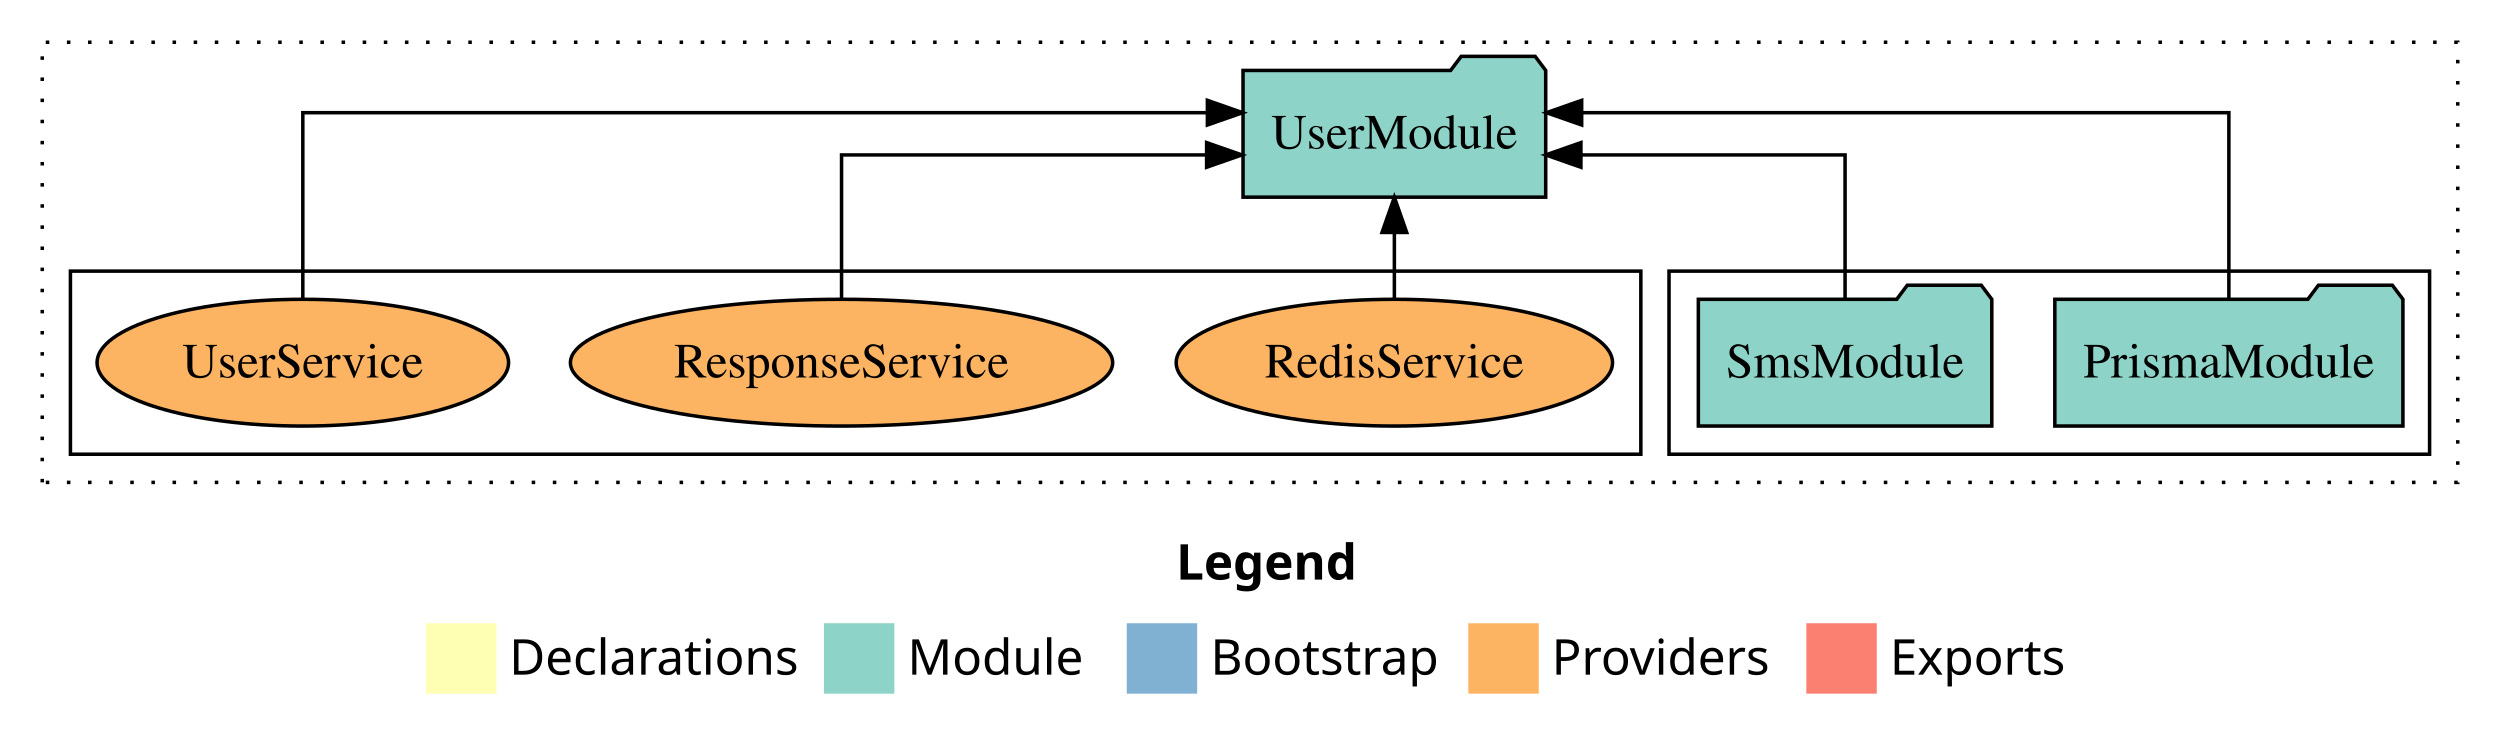
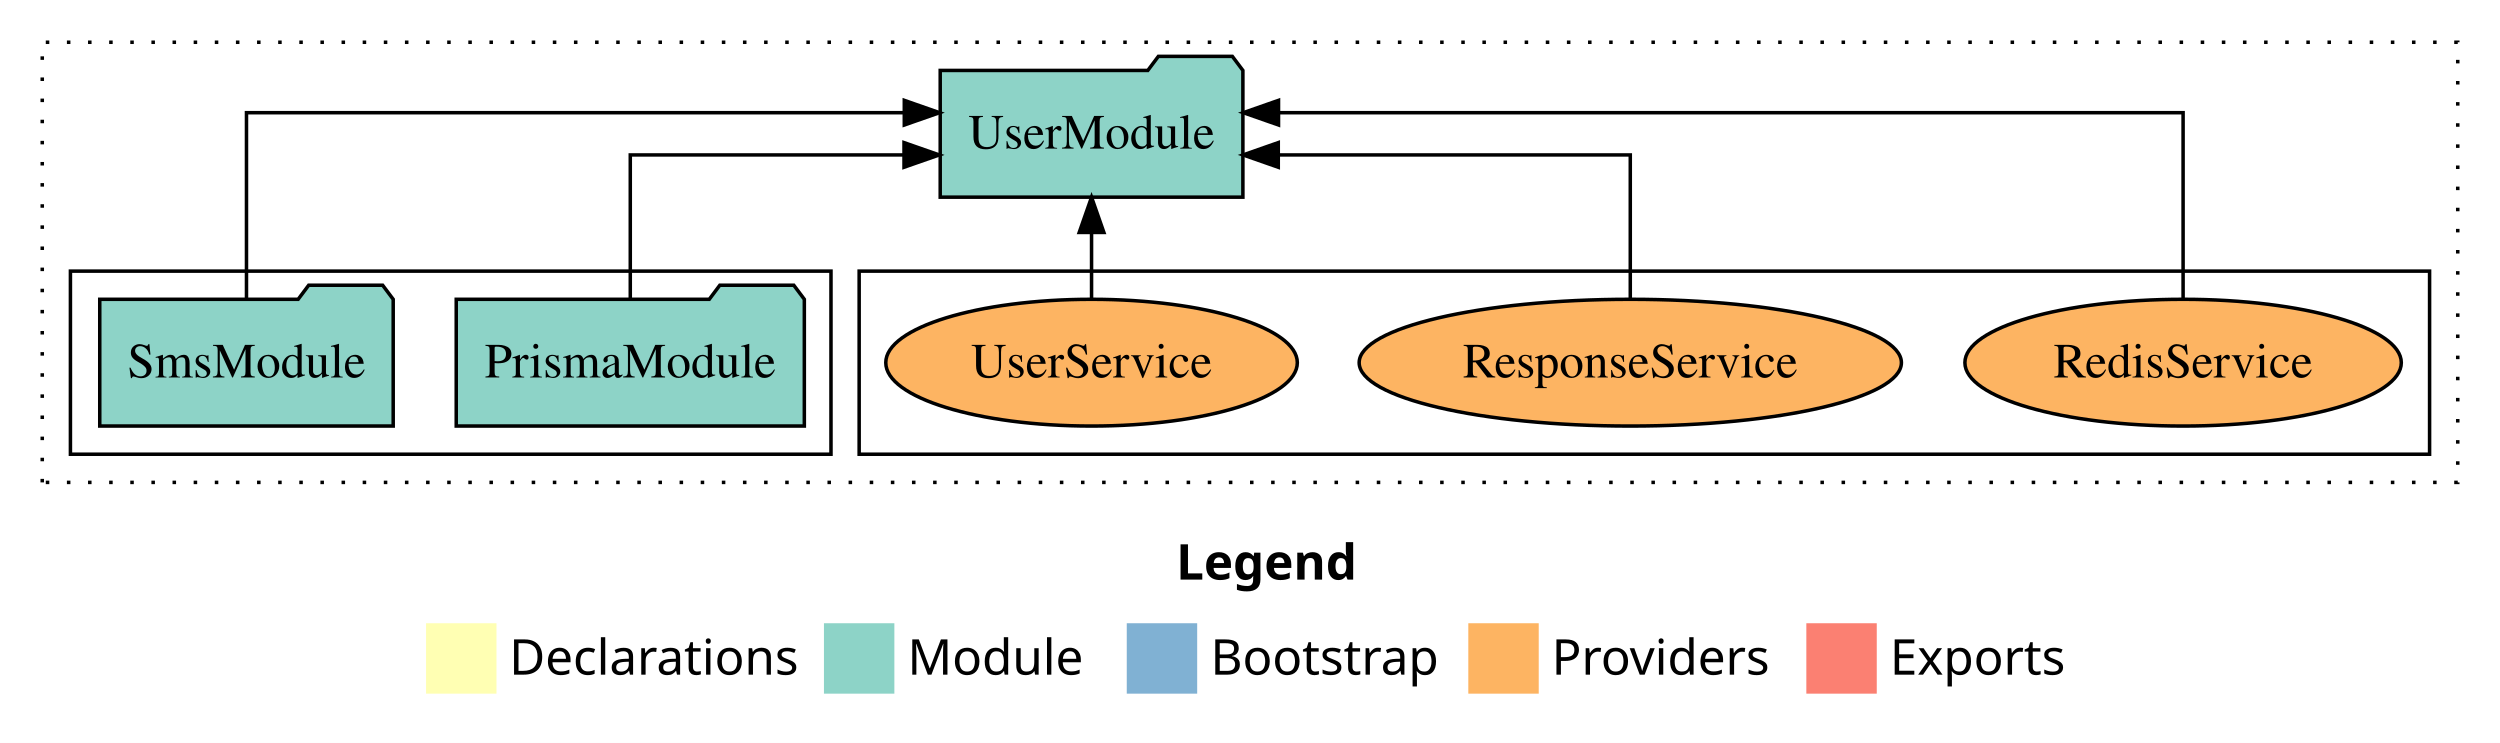
<svg xmlns="http://www.w3.org/2000/svg" width="710pt" height="211pt" viewBox="0.00 0.00 710.00 211.00">
  <g id="graph0" class="graph" transform="scale(1 1) rotate(0) translate(4 207)">
    <polygon fill="white" stroke="transparent" points="-4,4 -4,-207 706,-207 706,4 -4,4" />
    <text text-anchor="start" x="330.01" y="-42.4" font-family="Times-12" font-weight="bold" font-size="14.00">Legend</text>
    <polygon fill="#ffffb3" stroke="transparent" points="117,-10 117,-30 137,-30 137,-10 117,-10" />
    <text text-anchor="start" x="140.63" y="-15.4" font-family="Times-12" font-size="14.00">  Declarations</text>
    <polygon fill="#8dd3c7" stroke="transparent" points="230,-10 230,-30 250,-30 250,-10 230,-10" />
    <text text-anchor="start" x="253.73" y="-15.4" font-family="Times-12" font-size="14.00">  Module</text>
    <polygon fill="#80b1d3" stroke="transparent" points="316,-10 316,-30 336,-30 336,-10 316,-10" />
    <text text-anchor="start" x="339.78" y="-15.4" font-family="Times-12" font-size="14.00">  Bootstrap</text>
    <polygon fill="#fdb462" stroke="transparent" points="413,-10 413,-30 433,-30 433,-10 413,-10" />
    <text text-anchor="start" x="436.67" y="-15.4" font-family="Times-12" font-size="14.00">  Providers</text>
    <polygon fill="#fb8072" stroke="transparent" points="509,-10 509,-30 529,-30 529,-10 509,-10" />
    <text text-anchor="start" x="532.73" y="-15.4" font-family="Times-12" font-size="14.00">  Exports</text>
    <g id="clust1" class="cluster">
      <polygon fill="none" stroke="black" stroke-dasharray="1,5" points="8,-70 8,-195 694,-195 694,-70 8,-70" />
    </g>
+     <g id="clust6" class="cluster">
+       <polygon fill="none" stroke="black" points="240,-78 240,-130 686,-130 686,-78 240,-78" />
+     </g>
    <g id="clust3" class="cluster">
-       <polygon fill="none" stroke="black" points="470,-78 470,-130 686,-130 686,-78 470,-78" />
-     </g>
-     <g id="clust6" class="cluster">
-       <polygon fill="none" stroke="black" points="16,-78 16,-130 462,-130 462,-78 16,-78" />
+       <polygon fill="none" stroke="black" points="16,-78 16,-130 232,-130 232,-78 16,-78" />
    </g>
    <g id="node1" class="node">
-       <polygon fill="#8dd3c7" stroke="black" points="678.43,-122 675.43,-126 654.43,-126 651.43,-122 579.57,-122 579.57,-86 678.43,-86 678.43,-122" />
-       <text text-anchor="middle" x="629" y="-99.8" font-family="Times,serif" font-size="14.00">PrismaModule</text>
+       <polygon fill="#8dd3c7" stroke="black" points="224.43,-122 221.43,-126 200.43,-126 197.43,-122 125.57,-122 125.57,-86 224.43,-86 224.43,-122" />
+       <text text-anchor="middle" x="175" y="-99.8" font-family="Times,serif" font-size="14.00">PrismaModule</text>
    </g>
    <g id="node3" class="node">
-       <polygon fill="#8dd3c7" stroke="black" points="434.98,-187 431.98,-191 410.98,-191 407.98,-187 349.02,-187 349.02,-151 434.98,-151 434.98,-187" />
-       <text text-anchor="middle" x="392" y="-164.8" font-family="Times,serif" font-size="14.00">UserModule</text>
+       <polygon fill="#8dd3c7" stroke="black" points="348.98,-187 345.98,-191 324.98,-191 321.98,-187 263.02,-187 263.02,-151 348.98,-151 348.98,-187" />
+       <text text-anchor="middle" x="306" y="-164.8" font-family="Times,serif" font-size="14.00">UserModule</text>
    </g>
    <g id="edge1" class="edge">
-       <path fill="none" stroke="black" d="M629,-122.28C629,-143.32 629,-175 629,-175 629,-175 445.19,-175 445.19,-175" />
-       <polygon fill="black" stroke="black" points="445.19,-171.5 435.19,-175 445.19,-178.5 445.19,-171.5" />
+       <path fill="none" stroke="black" d="M175,-122.02C175,-139.37 175,-163 175,-163 175,-163 252.74,-163 252.74,-163" />
+       <polygon fill="black" stroke="black" points="252.74,-166.5 262.74,-163 252.74,-159.5 252.74,-166.5" />
    </g>
    <g id="node2" class="node">
-       <polygon fill="#8dd3c7" stroke="black" points="561.67,-122 558.67,-126 537.67,-126 534.67,-122 478.33,-122 478.33,-86 561.67,-86 561.67,-122" />
-       <text text-anchor="middle" x="520" y="-99.8" font-family="Times,serif" font-size="14.00">SmsModule</text>
+       <polygon fill="#8dd3c7" stroke="black" points="107.67,-122 104.67,-126 83.67,-126 80.67,-122 24.33,-122 24.33,-86 107.67,-86 107.67,-122" />
+       <text text-anchor="middle" x="66" y="-99.8" font-family="Times,serif" font-size="14.00">SmsModule</text>
    </g>
    <g id="edge2" class="edge">
-       <path fill="none" stroke="black" d="M520,-122.02C520,-139.37 520,-163 520,-163 520,-163 444.98,-163 444.98,-163" />
-       <polygon fill="black" stroke="black" points="444.98,-159.5 434.98,-163 444.98,-166.5 444.98,-159.5" />
+       <path fill="none" stroke="black" d="M66,-122.28C66,-143.32 66,-175 66,-175 66,-175 252.82,-175 252.82,-175" />
+       <polygon fill="black" stroke="black" points="252.82,-178.5 262.82,-175 252.82,-171.5 252.82,-178.5" />
    </g>
    <g id="node4" class="node">
-       <ellipse fill="#fdb462" stroke="black" cx="392" cy="-104" rx="61.97" ry="18" />
-       <text text-anchor="middle" x="392" y="-99.8" font-family="Times,serif" font-size="14.00">RedisService</text>
+       <ellipse fill="#fdb462" stroke="black" cx="616" cy="-104" rx="61.97" ry="18" />
+       <text text-anchor="middle" x="616" y="-99.8" font-family="Times,serif" font-size="14.00">RedisService</text>
    </g>
    <g id="edge3" class="edge">
-       <path fill="none" stroke="black" d="M392,-122.11C392,-122.11 392,-140.99 392,-140.99" />
-       <polygon fill="black" stroke="black" points="388.5,-140.99 392,-150.99 395.5,-140.99 388.5,-140.99" />
+       <path fill="none" stroke="black" d="M616,-122.28C616,-143.32 616,-175 616,-175 616,-175 359.1,-175 359.1,-175" />
+       <polygon fill="black" stroke="black" points="359.1,-171.5 349.1,-175 359.1,-178.5 359.1,-171.5" />
    </g>
    <g id="node5" class="node">
-       <ellipse fill="#fdb462" stroke="black" cx="235" cy="-104" rx="77" ry="18" />
-       <text text-anchor="middle" x="235" y="-99.8" font-family="Times,serif" font-size="14.00">ResponseService</text>
+       <ellipse fill="#fdb462" stroke="black" cx="459" cy="-104" rx="77" ry="18" />
+       <text text-anchor="middle" x="459" y="-99.8" font-family="Times,serif" font-size="14.00">ResponseService</text>
    </g>
    <g id="edge4" class="edge">
-       <path fill="none" stroke="black" d="M235,-122.02C235,-139.37 235,-163 235,-163 235,-163 338.68,-163 338.68,-163" />
-       <polygon fill="black" stroke="black" points="338.68,-166.5 348.68,-163 338.68,-159.5 338.68,-166.5" />
+       <path fill="none" stroke="black" d="M459,-122.02C459,-139.37 459,-163 459,-163 459,-163 359.03,-163 359.03,-163" />
+       <polygon fill="black" stroke="black" points="359.03,-159.5 349.03,-163 359.03,-166.5 359.03,-159.5" />
    </g>
    <g id="node6" class="node">
-       <ellipse fill="#fdb462" stroke="black" cx="82" cy="-104" rx="58.44" ry="18" />
-       <text text-anchor="middle" x="82" y="-99.8" font-family="Times,serif" font-size="14.00">UserService</text>
+       <ellipse fill="#fdb462" stroke="black" cx="306" cy="-104" rx="58.44" ry="18" />
+       <text text-anchor="middle" x="306" y="-99.8" font-family="Times,serif" font-size="14.00">UserService</text>
    </g>
    <g id="edge5" class="edge">
-       <path fill="none" stroke="black" d="M82,-122.28C82,-143.32 82,-175 82,-175 82,-175 338.9,-175 338.9,-175" />
-       <polygon fill="black" stroke="black" points="338.9,-178.5 348.9,-175 338.9,-171.5 338.9,-178.5" />
+       <path fill="none" stroke="black" d="M306,-122.11C306,-122.11 306,-140.99 306,-140.99" />
+       <polygon fill="black" stroke="black" points="302.5,-140.99 306,-150.99 309.5,-140.99 302.5,-140.99" />
    </g>
  </g>
</svg>
